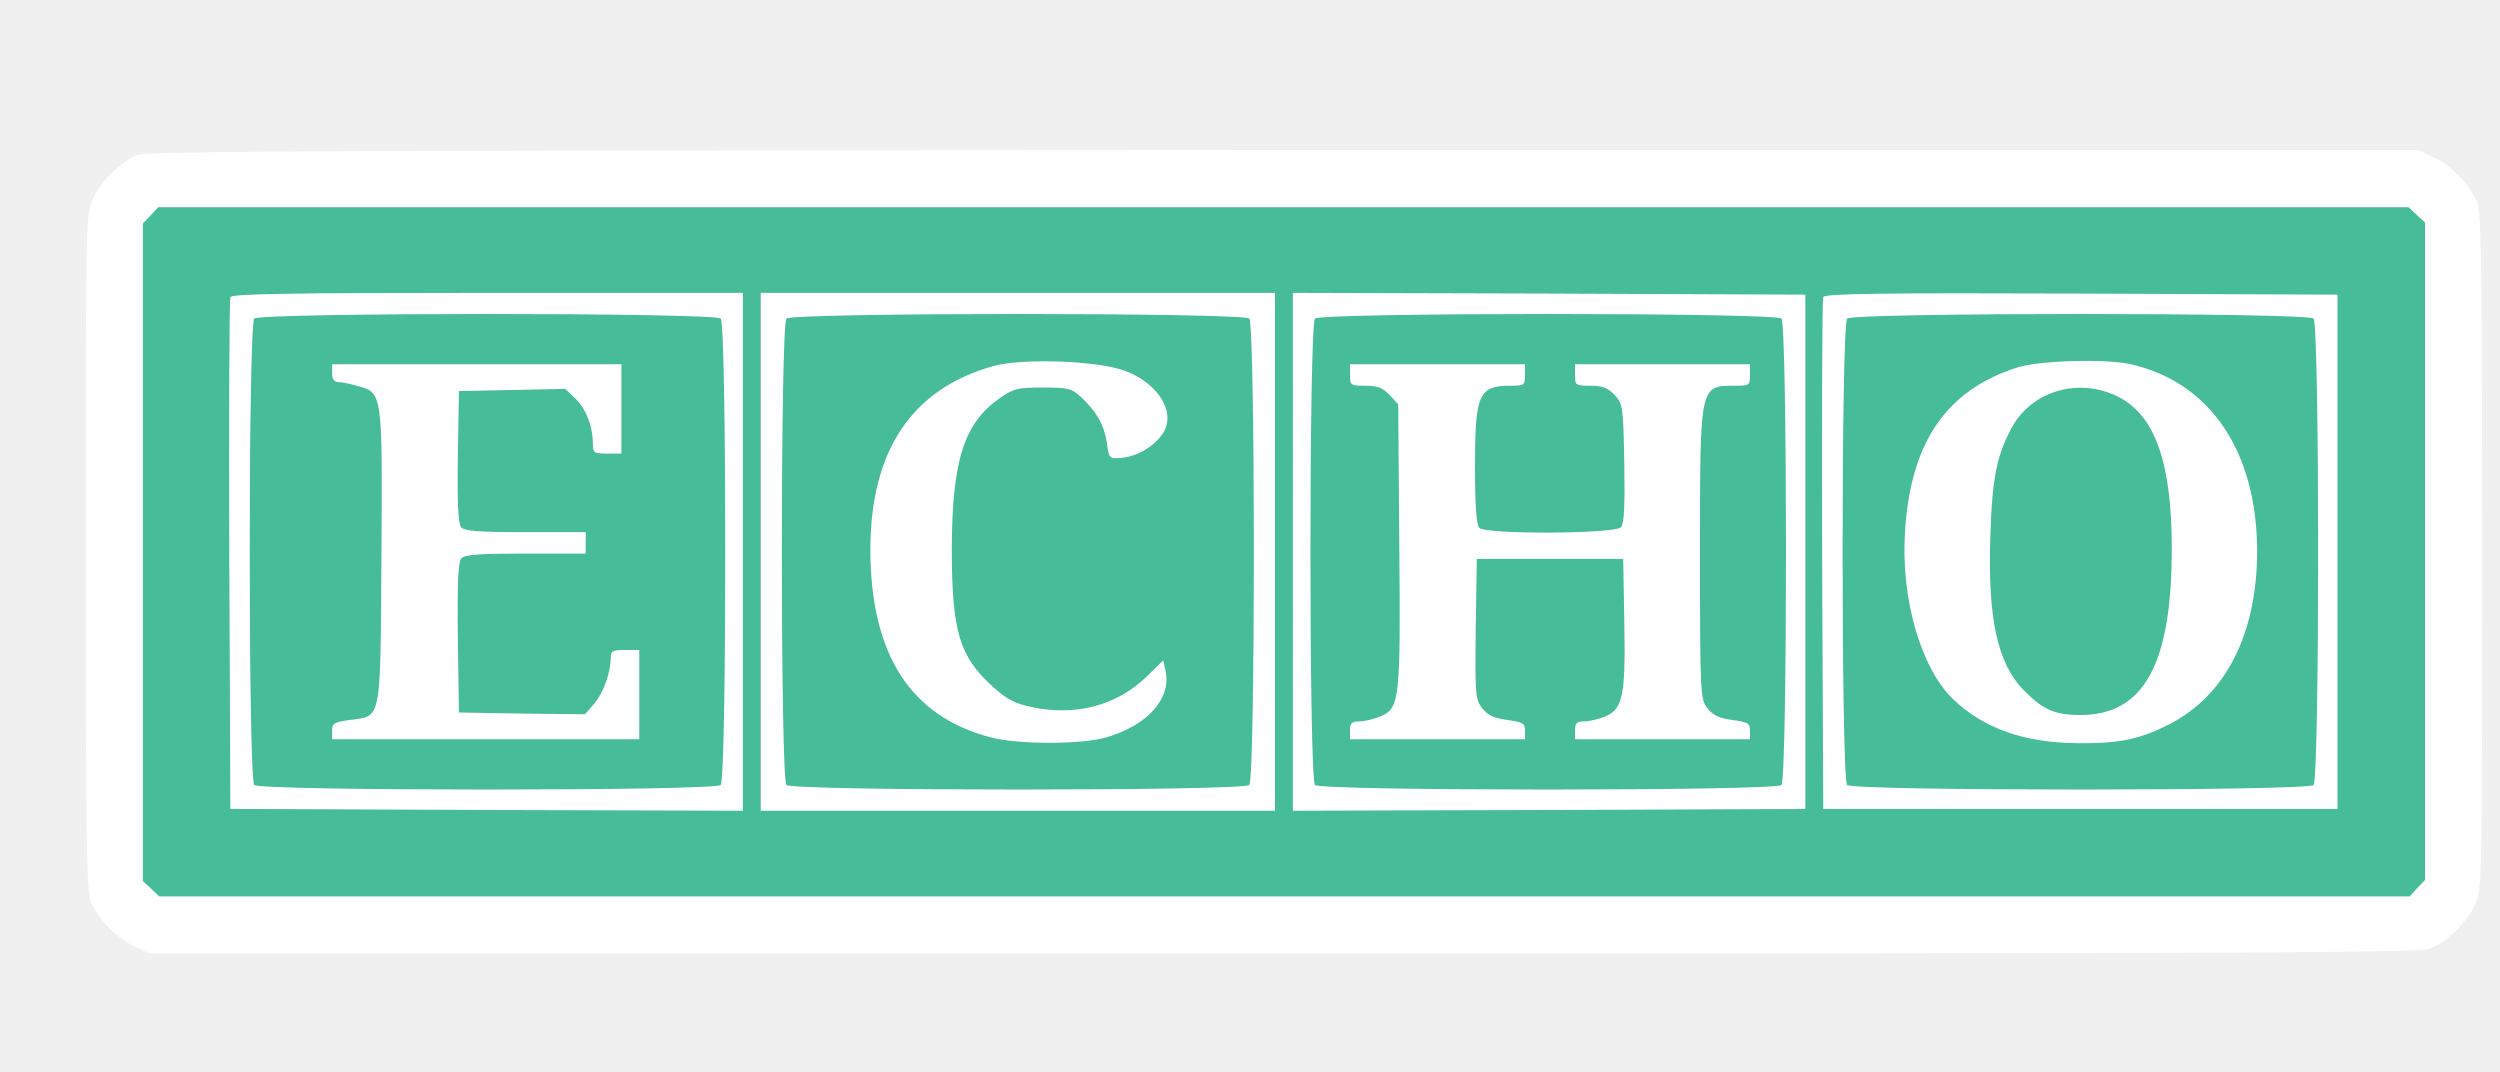
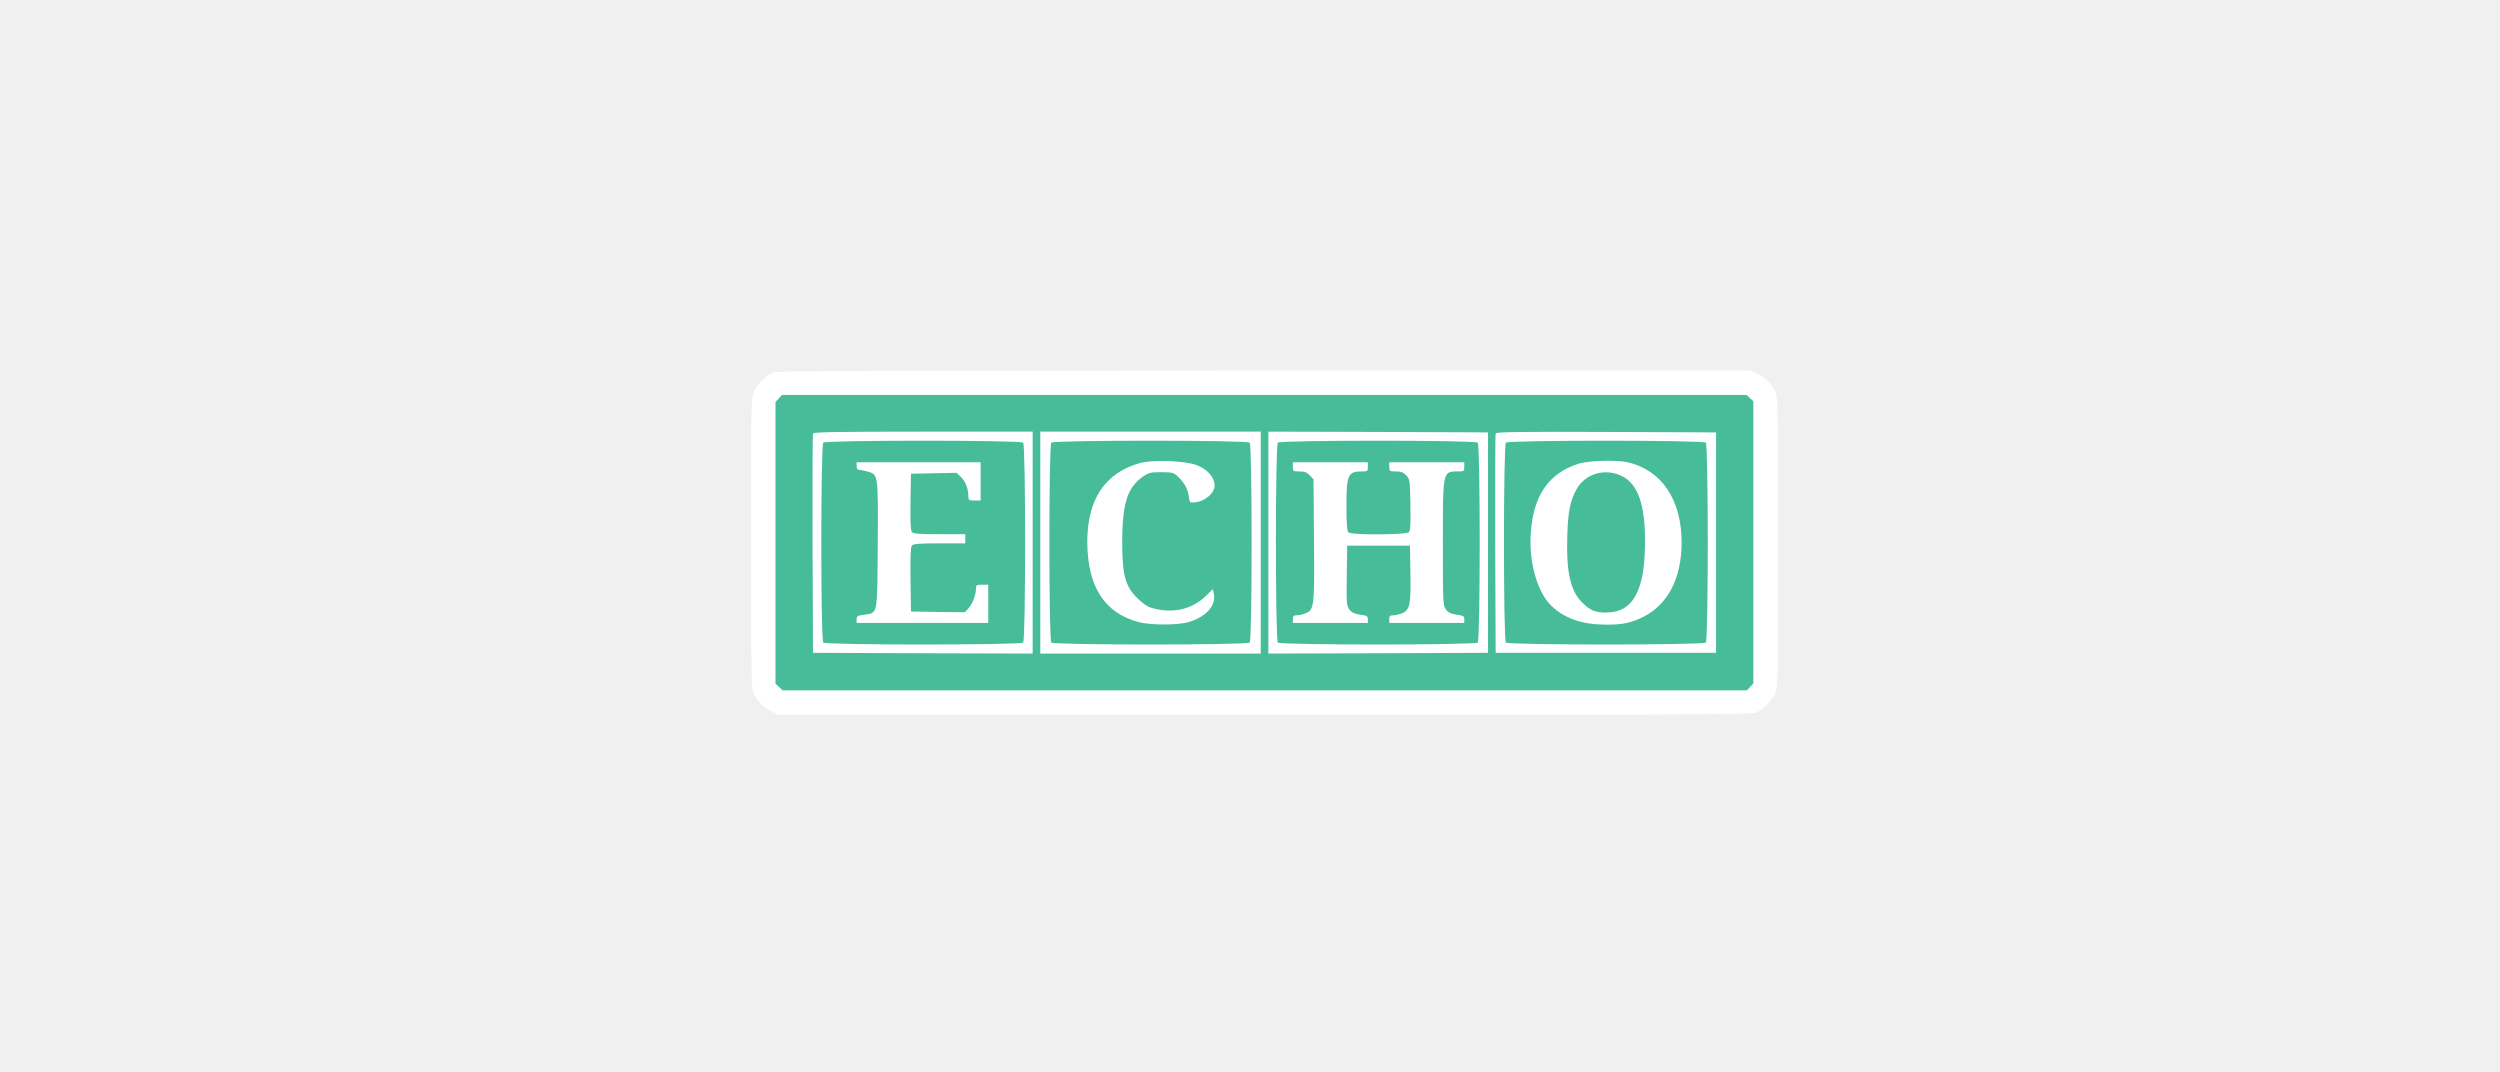
- <svg xmlns="http://www.w3.org/2000/svg" version="1.0" width="700" height="300" viewBox="0 0 700 100">
-   <g transform="translate(0.0,400) scale(0.1,-0.1)" fill="#ffffff" stroke="none">
+ <svg xmlns="http://www.w3.org/2000/svg" version="1.0" width="700" height="300" viewBox="0 0 700 700">
+   <g transform="translate(0.0,700) scale(0.1,-0.1)" fill="#ffffff" stroke="none">
    <rect x="390" y="-4420" width="6400" height="1950" fill="#46bc99" transform="scale(1,-1)" />
    <path d="M384 4566 c-48 -21 -100 -72 -123 -121 -21 -45 -21 -50 -21 -990 0     -780 2 -951 14 -979 21 -49 71 -101 121 -125 l45 -21 3175 0 c2672 0 3181 2     3209 14 49 21 101 71 125 121 21 45 21 50 21 990 0 780 -2 951 -14 979 -21 49     -71 101 -121 125 l-45 21 -3177 0 c-2634 -1 -3183 -3 -3209 -14z m6383 -168     l23 -21 0 -921 0 -920 -22 -23 -21 -23 -3151 0 -3150 0 -23 22 -23 21 0 921 0     920 22 23 21 23 3151 0 3150 0 23 -22z" />
    <path d="M645 4168 c-3 -7 -4 -332 -3 -723 l3 -710 718 -3 717 -2 0 725 0 725     -715 0 c-563 0 -717 -3 -720 -12z m1373 -60 c17 -17 17 -1289 0 -1306 -17 -17     -1289 -17 -1306 0 -17 17 -17 1289 0 1306 17 17 1289 17 1306 0z" />
    <path d="M930 3955 c0 -17 6 -25 18 -25 9 0 34 -5 54 -11 69 -19 69 -17 66     -478 -3 -467 1 -445 -89 -457 -43 -6 -49 -9 -49 -30 l0 -24 430 0 430 0 0 125     0 125 -40 0 c-35 0 -40 -3 -40 -22 0 -41 -20 -97 -46 -128 l-26 -30 -177 2     -176 3 -3 209 c-2 145 1 213 9 222 9 11 49 14 180 14 l169 0 0 30 0 30 -169 0     c-131 0 -171 3 -180 14 -8 9 -11 70 -9 197 l3 184 149 3 149 3 29 -28 c29 -28     48 -77 48 -125 0 -26 3 -28 40 -28 l40 0 0 125 0 125 -405 0 -405 0 0 -25z" />
    <path d="M2130 3455 l0 -725 720 0 720 0 0 725 0 725 -720 0 -720 0 0 -725z     m1368 653 c17 -17 17 -1289 0 -1306 -17 -17 -1279 -17 -1296 0 -17 17 -17     1289 0 1306 17 17 1279 17 1296 0z" />
    <path d="M2781 3975 c-228 -64 -344 -237 -344 -515 1 -293 112 -466 338 -525     79 -20 255 -20 325 1 113 34 179 107 164 184 l-7 31 -46 -45 c-83 -81 -198     -112 -321 -86 -49 10 -71 22 -111 58 -93 84 -114 155 -114 387 1 245 34 350     134 420 39 27 50 30 121 30 70 0 81 -3 105 -25 46 -43 66 -79 74 -128 6 -47 7     -47 41 -44 43 4 87 29 113 64 43 57 -5 142 -101 179 -75 29 -288 37 -371 14z" />
    <path d="M3620 3455 l0 -725 718 2 717 3 0 720 0 720 -717 3 -718 2 0 -725z     m1368 653 c17 -17 17 -1289 0 -1306 -17 -17 -1289 -17 -1306 0 -17 17 -17     1289 0 1306 17 17 1289 17 1306 0z" />
    <path d="M3780 3950 c0 -29 2 -30 43 -30 34 0 49 -6 68 -26 l24 -26 3 -391 c4     -440 1 -460 -53 -483 -19 -8 -46 -14 -60 -14 -20 0 -25 -5 -25 -25 l0 -25 245     0 245 0 0 24 c0 21 -6 24 -49 30 -37 5 -55 13 -71 33 -19 25 -20 37 -18 222     l3 196 205 0 205 0 3 -175 c4 -208 -4 -245 -53 -266 -19 -8 -46 -14 -60 -14     -20 0 -25 -5 -25 -25 l0 -25 245 0 245 0 0 24 c0 21 -6 24 -49 30 -37 5 -55     13 -70 33 -20 25 -21 38 -21 430 0 481 -2 473 101 473 37 0 39 2 39 30 l0 30     -245 0 -245 0 0 -30 c0 -29 2 -30 43 -30 34 0 49 -6 68 -26 23 -25 24 -32 27     -190 2 -117 0 -169 -9 -180 -15 -19 -378 -21 -397 -2 -8 8 -12 61 -12 170 0     206 10 228 101 228 37 0 39 2 39 30 l0 30 -245 0 -245 0 0 -30z" />
    <path d="M5105 4168 c-3 -7 -4 -332 -3 -723 l3 -710 720 0 720 0 0 720 0 720     -718 3 c-569 2 -719 0 -722 -10z m1373 -60 c17 -17 17 -1289 0 -1306 -17 -17     -1289 -17 -1306 0 -17 17 -17 1289 0 1306 17 17 1289 17 1306 0z" />
    <path d="M5648 3971 c-199 -64 -299 -210 -314 -461 -12 -185 44 -380 134 -467     86 -83 200 -123 352 -124 114 -1 171 11 252 52 160 81 248 254 248 487 -1 278     -131 471 -353 522 -72 16 -255 11 -319 -9z m283 -82 c103 -52 150 -184 150     -425 0 -324 -78 -466 -256 -466 -70 0 -104 14 -157 68 -75 74 -103 203 -95     433 5 166 19 231 63 309 58 100 188 135 295 81z" />
  </g>
</svg>
